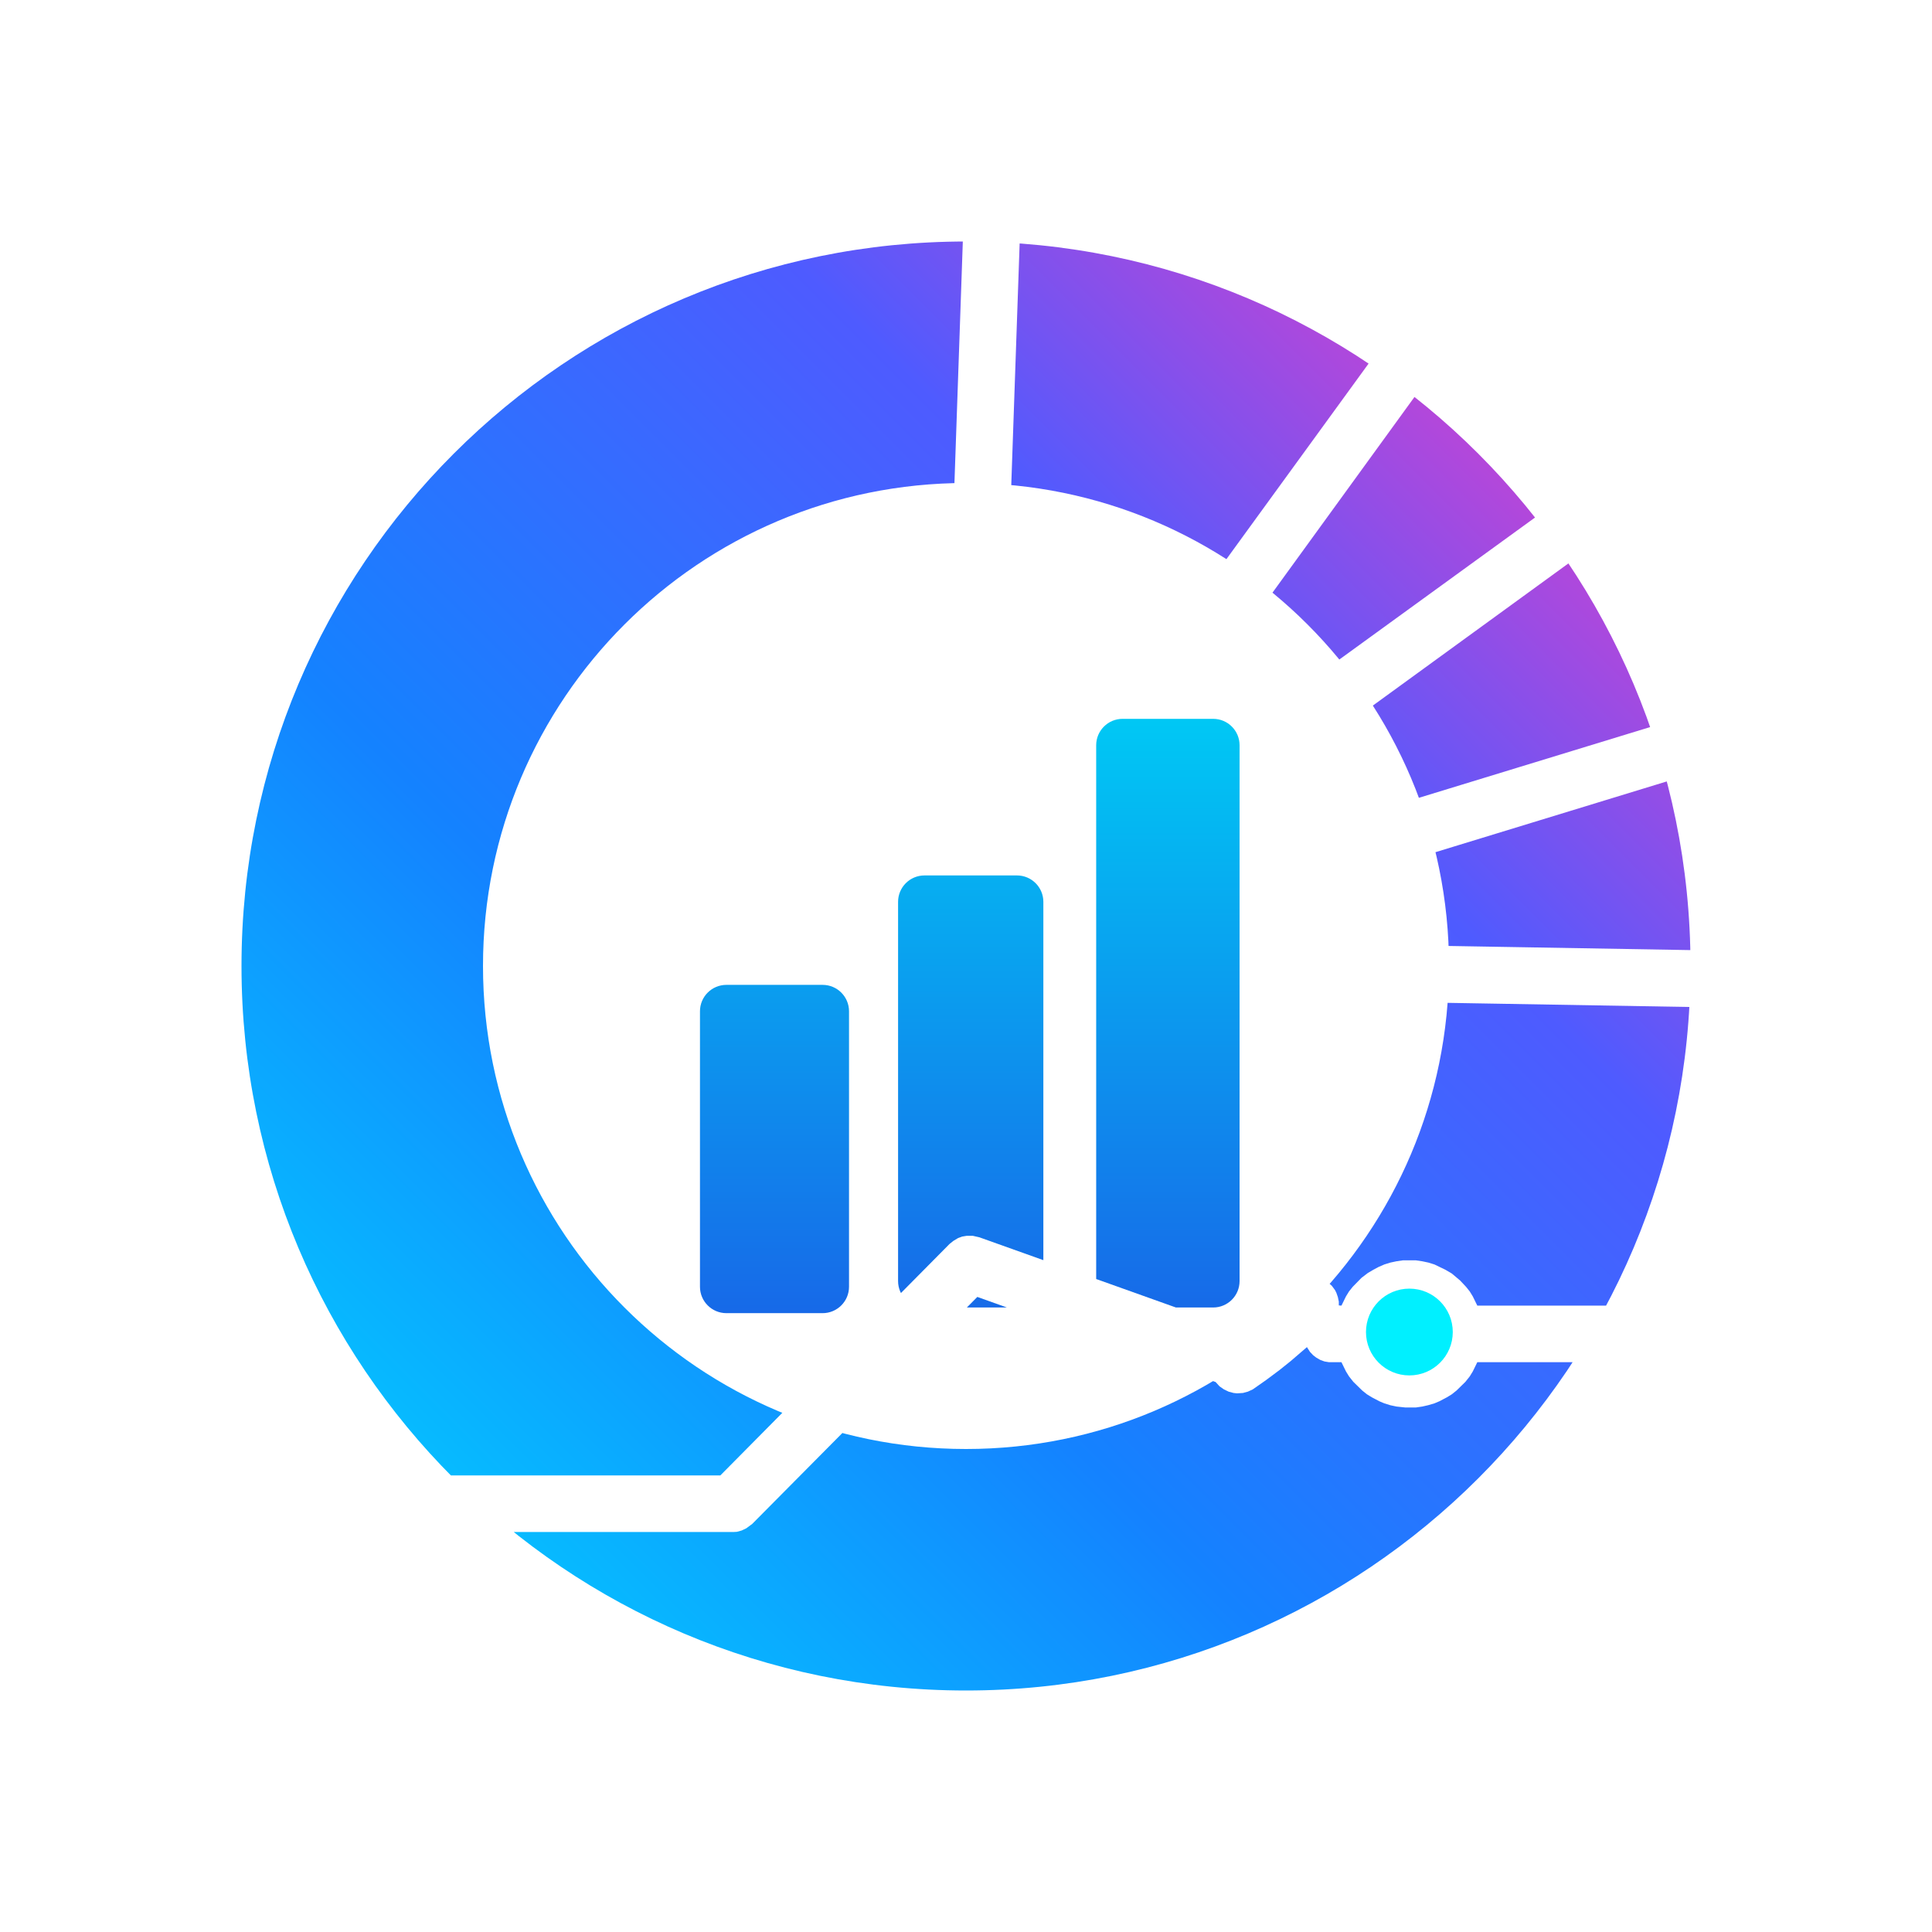
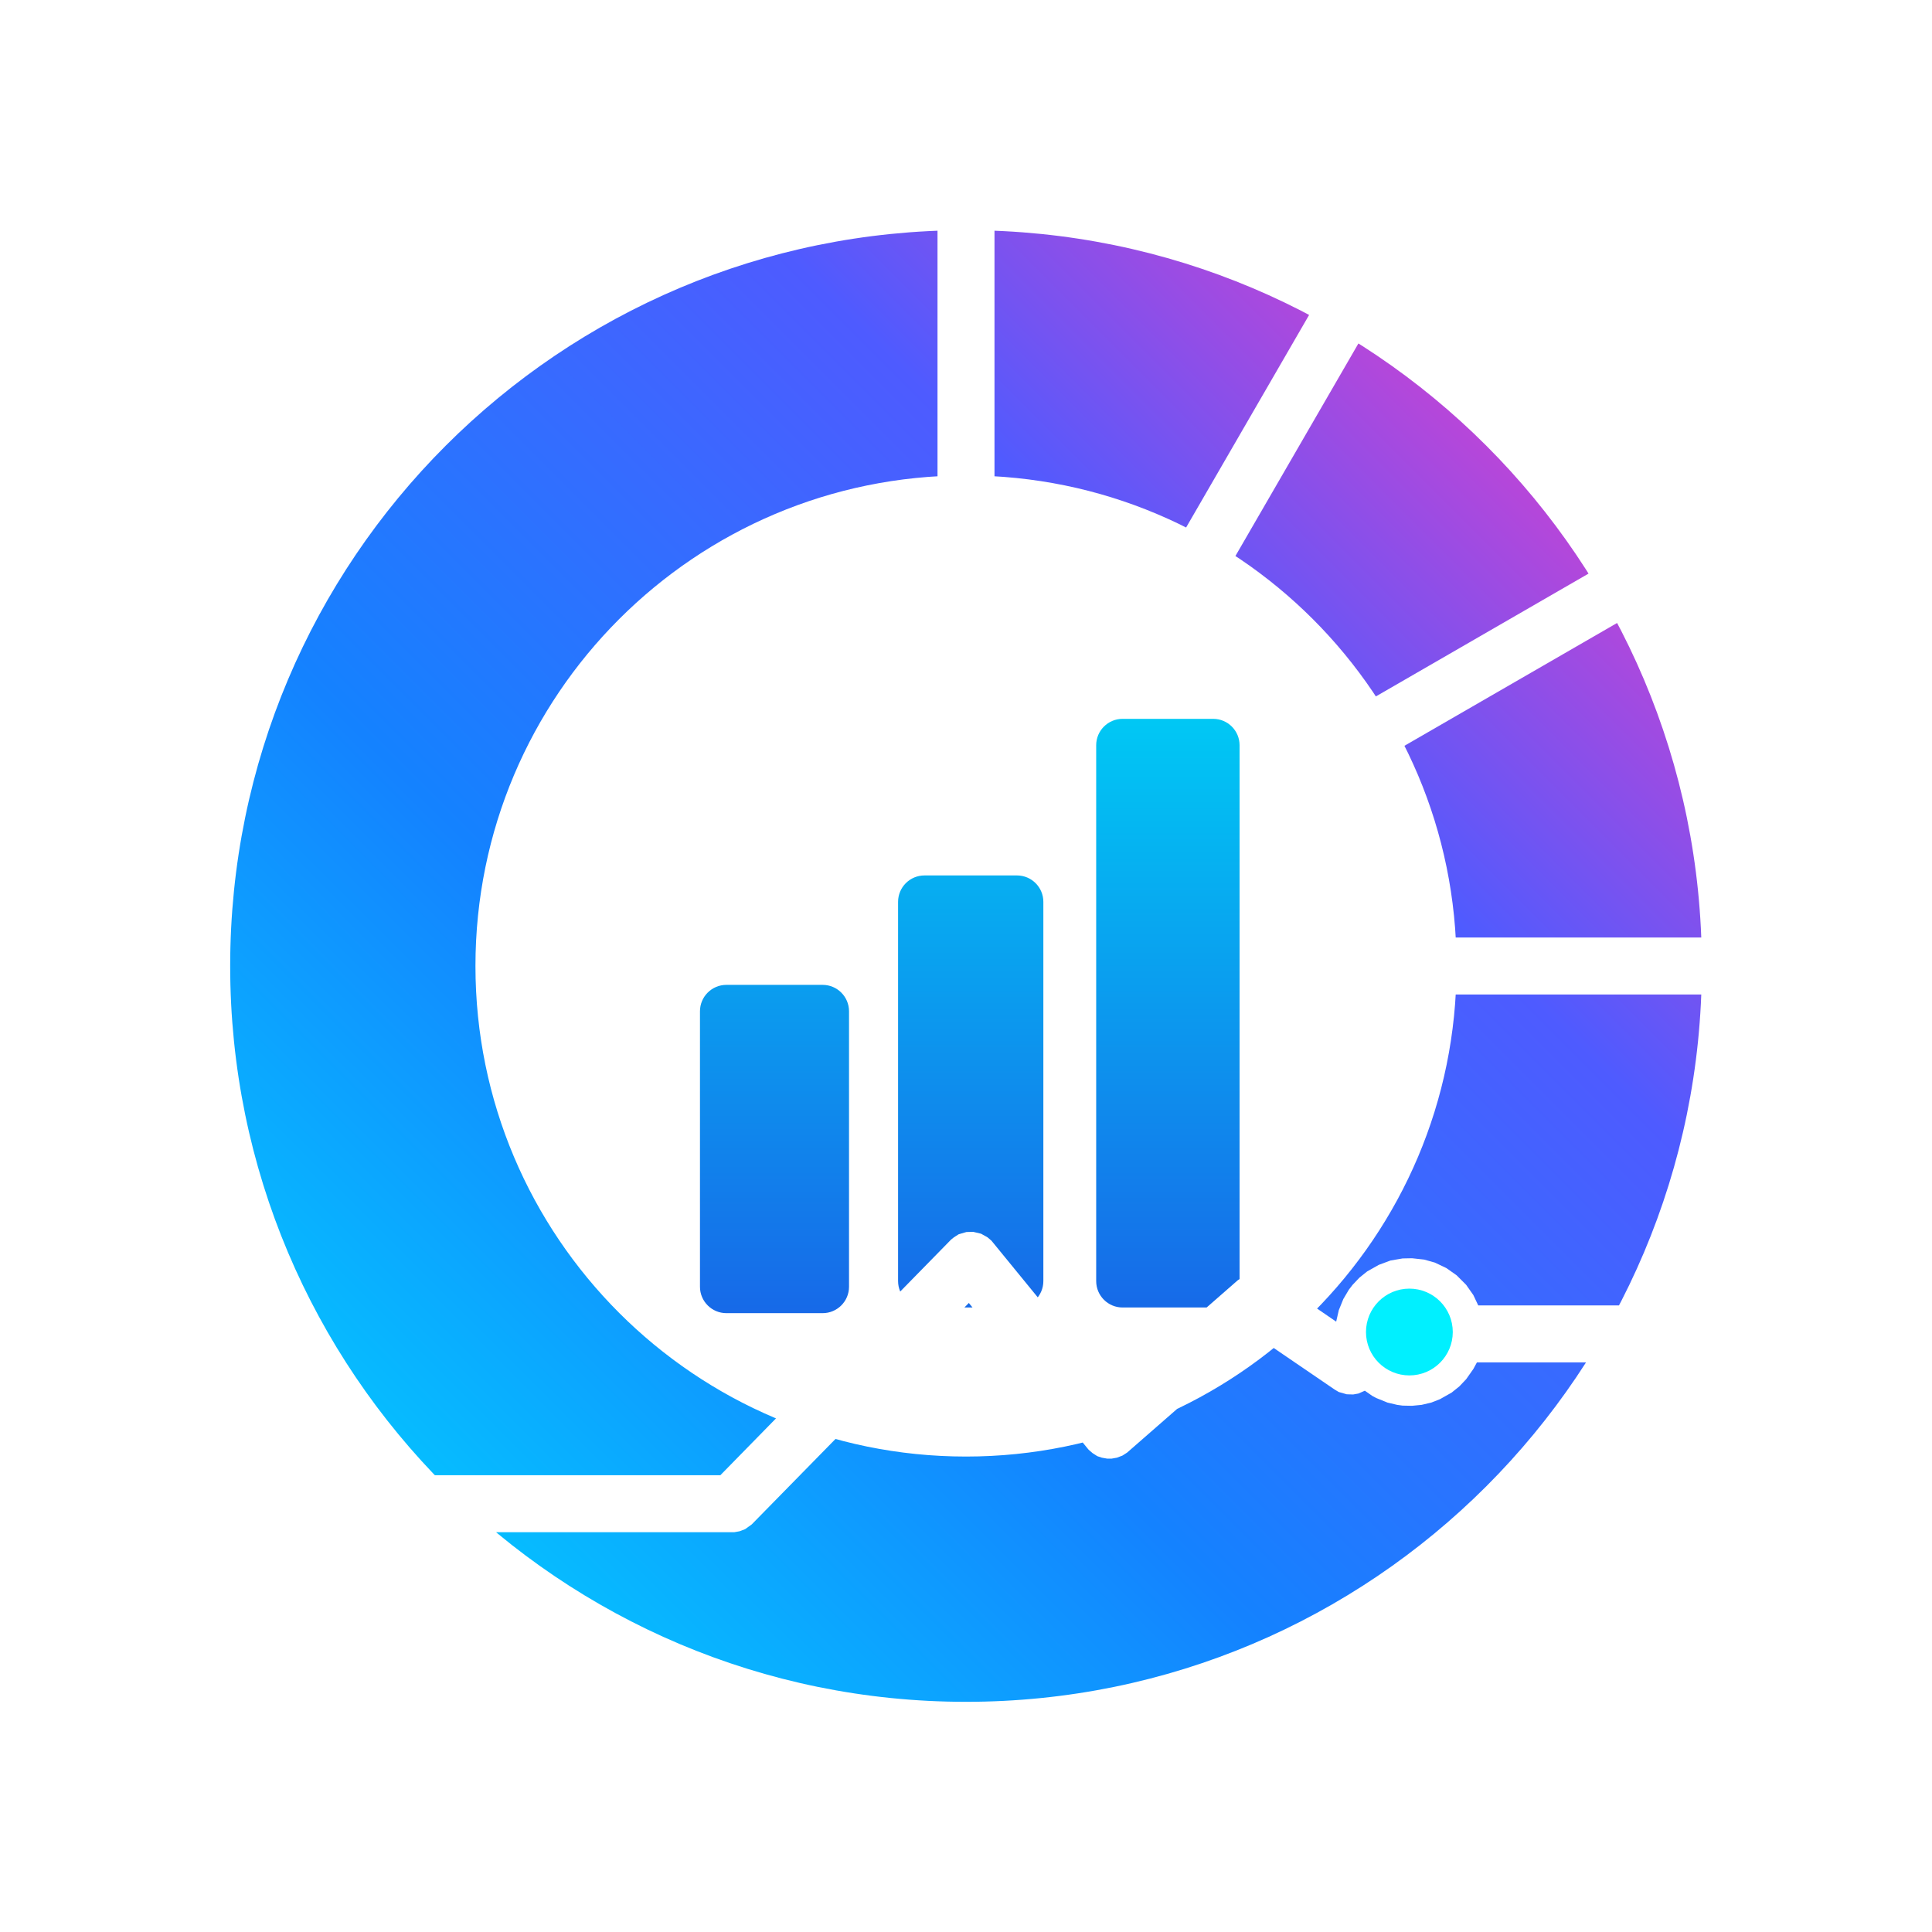
<svg xmlns="http://www.w3.org/2000/svg" viewBox="0 0 1024 1024" fill="none" shape-rendering="geometricPrecision">
  <defs>
    <linearGradient id="logo_grad" x1="160" y1="864" x2="864" y2="160" gradientUnits="userSpaceOnUse">
      <stop offset="0%" stop-color="#00D5FF" />
      <stop offset="36%" stop-color="#1482FF" />
      <stop offset="70%" stop-color="#4E5BFF" />
      <stop offset="100%" stop-color="#F23BC4" />
    </linearGradient>
    <linearGradient id="bar_grad" x1="0" y1="700" x2="0" y2="380" gradientUnits="userSpaceOnUse">
      <stop offset="0%" stop-color="#1768E8" />
      <stop offset="100%" stop-color="#00C8F4" />
    </linearGradient>
    <clipPath id="zigzag_cut" clipPathUnits="userSpaceOnUse">
-       <path fill-rule="evenodd" clip-rule="evenodd" d="M0 0H1024V1024H0Z M526.6 98.2 L523.4 98.4 L520.8 99 L518.3 100.2 L516 102 L513.6 104.6 L512.2 107 L511.2 110.1 L510.8 114 L505.5 266.8 L505.7 268.6 L506.4 271.2 L507.6 273.8 L509.2 276 L511.9 278.4 L514.4 279.9 L516.9 280.8 L519.9 281.2 L523 281 L525.7 280.3 L528.2 279.1 L530.5 277.4 L532.9 274.8 L534.3 272.3 L535.3 269.2 L535.7 265.5 L541 112.6 L540.8 110.8 L540.1 108.1 L539 105.6 L537.2 103.3 L534.6 101 L532.1 99.5 L529.6 98.6 Z M755.2 176.9 L752.7 175.4 L750.4 174.6 L748 174.2 L745 174.2 L742.6 174.6 L739.6 175.8 L737 177.5 L735.2 179.2 L644.4 304.1 L642.9 306.8 L642 309.3 L641.6 312.3 L641.8 315.5 L642.4 318.1 L643.6 320.6 L645.3 323 L648 325.3 L650.4 326.8 L652.7 327.6 L655 328 L658.2 328 L660.6 327.6 L663.6 326.4 L666.1 324.7 L668 323 L758.7 198 L760.2 195.4 L761.1 192.9 L761.6 189.9 L761.4 186.7 L760.7 184 L759.5 181.6 L757.8 179.2 Z M847.1 268.8 L844.8 266.2 L842.4 264.5 L840 263.3 L837.3 262.6 L834.1 262.4 L831.1 262.9 L828.6 263.8 L826 265.3 L701 356 L699.3 357.9 L697.6 360.4 L696.4 363.4 L696 365.8 L696 369 L696.4 371.3 L697.2 373.6 L698.7 376 L701 378.7 L703.4 380.4 L705.9 381.6 L708.5 382.2 L711.7 382.4 L714.7 382 L717.2 381.1 L719.9 379.6 L844.8 288.8 L846.5 287 L848.2 284.4 L849.4 281.4 L849.8 279 L849.8 276 L849.4 273.6 L848.6 271.3 Z M908.1 391.4 L907.3 389.1 L905.9 386.6 L903.5 384 L901.2 382.3 L898.7 381.1 L895.1 380.3 L892 380.3 L889.2 380.9 L742.1 425.9 L739.6 427 L737.3 428.8 L735.6 430.6 L733.9 433.1 L732.7 436.1 L732.2 438.5 L732.2 441.6 L732.7 444 L733.5 446.2 L735 448.8 L737.3 451.4 L739.6 453 L742.1 454.2 L745.7 455 L748.8 455 L751.6 454.5 L898.7 409.5 L901.2 408.3 L903.5 406.6 L905.2 404.8 L907 402.2 L908.1 399.2 L908.6 396.9 L908.6 393.8 Z M742.9 515.6 L743 518.8 L744.2 522.5 L745.6 525 L748 527.6 L750.3 529.3 L752.8 530.5 L755.4 531.2 L759.7 531.4 L911.6 534 L913.4 533.8 L916 533.1 L918.6 532 L920.9 530.2 L923.2 527.6 L924.7 525.1 L925.6 522.6 L926 519.6 L925.8 516.4 L924.7 512.8 L923.2 510.2 L920.9 507.6 L918.6 506 L916 504.8 L913.4 504 L909.2 503.8 L757.2 501.2 L755.4 501.4 L752.8 502.1 L750.3 503.3 L748 505 L745.6 507.6 L744.2 510.1 L743.3 512.6 Z M190 798.6 L190.4 801 L191.6 804 L193.3 806.5 L195 808.3 L197.4 810 L199.9 811.2 L202.5 811.9 L204.3 812 L388.7 812 L390.5 811.9 L393.1 811.2 L395.6 810 L398.7 807.7 L518 687.4 L644.3 732.5 L646.4 734.8 L648.7 736.4 L651.2 737.6 L653.8 738.3 L655.6 738.5 L658.8 738.3 L661.4 737.6 L664 736.4 L671 731.5 L678.1 726.2 L684.1 721.4 L692.7 714 L694.3 716.5 L696 718.3 L697.7 719.6 L699.8 720.8 L702 721.6 L704.4 722 L711 722 L713.4 726.9 L715 729.5 L717.3 732.4 L722 737 L724.5 739 L727.1 740.6 L731.1 742.7 L733.7 743.8 L736.9 744.8 L740.2 745.5 L744.9 746 L750.4 746 L753.8 745.5 L756.9 744.8 L760.3 743.8 L762.9 742.7 L766.9 740.6 L769.5 739 L772 737 L776.7 732.4 L779 729.5 L780.6 726.9 L783 722 L918.6 722 L921 721.6 L924 720.4 L926.5 718.7 L928.7 716.5 L930.4 714 L931.6 711 L932 708.6 L932 705.4 L931.6 703 L930.8 700.8 L929.6 698.7 L928.3 697 L926.5 695.3 L924 693.6 L921 692.4 L918.6 692 L783 692 L780.6 687.1 L779 684.5 L777 682 L773.9 678.7 L769.5 675 L766.1 673 L760.3 670.2 L757.1 669.2 L753.8 668.5 L750.4 668 L747.7 668 L743.6 668 L740.2 668.5 L736.9 669.2 L733.7 670.2 L730.7 671.5 L727.9 673 L725 674.7 L721.6 677.3 L717 682 L715 684.5 L713.4 687.1 L711 692 L709.6 691.9 L709.6 689.9 L709.1 687.5 L708.3 685.2 L707.6 683.8 L705.9 681.5 L703.2 679.1 L700.8 677.7 L697 676.6 L695.2 676.4 L693 676.4 L689.4 677.2 L687 678.4 L685 679.8 L678.6 686.1 L670.9 693.2 L664.4 698.6 L657.1 704.4 L656.3 704.8 L519.1 655.8 L515.6 655 L512.4 655 L510 655.4 L507.8 656.2 L505.3 657.7 L503.3 659.3 L381.8 782 L203.4 782 L201 782.4 L198 783.6 L195.5 785.3 L193.3 787.5 L191.6 790 L190.4 793 L190 795.4 Z" />
+       <path fill-rule="evenodd" clip-rule="evenodd" d="M0 0H1024V1024H0Z M510.8 92.9 L508 93.4 L505.6 94.2 L503.1 95.8 L501.6 97 L499.8 99.1 L498.2 101.6 L497.4 104 L496.9 106.8 L496.9 265.2 L497.4 268 L498.5 270.9 L500.1 273.4 L502.6 275.9 L505.1 277.5 L508 278.6 L510.8 279.1 L513.2 279.1 L516 278.6 L518.4 277.8 L520.9 276.2 L522.4 275 L524.2 272.9 L525.8 270.4 L526.6 268 L527.1 265.2 L527.1 106.8 L526.6 104 L525.5 101.1 L523.9 98.6 L521.4 96.1 L518.9 94.5 L516 93.4 L513.2 92.9 Z M720.9 148.6 L718 147.5 L715.2 147 L712.8 147 L710.5 147.4 L707.6 148.4 L705.1 149.9 L703.6 151.1 L701.8 153.2 L623.1 289.2 L621.9 291.8 L621 295 L620.9 298.5 L621.4 301.2 L622.5 304.1 L624.1 306.6 L626.6 309.1 L629.1 310.8 L632 311.9 L634.8 312.4 L637.2 312.4 L639.5 312 L642.4 311 L644.9 309.5 L646.4 308.2 L648.2 306.1 L726.9 170.1 L728.1 167.6 L729 164.4 L729.1 160.9 L728.6 158.1 L727.5 155.2 L725.9 152.8 L723.4 150.2 Z M874.9 302.2 L872.9 299.6 L871.2 298.1 L868.8 296.5 L865.9 295.4 L863.1 294.9 L860.6 294.9 L857.9 295.4 L855.5 296.2 L719.4 374.8 L717.4 376.1 L714.9 378.6 L713.2 381.1 L712.1 384 L711.6 386.8 L711.8 390.2 L712.6 393.5 L713.8 395.8 L715.8 398.4 L717.4 399.9 L719.9 401.5 L722.8 402.6 L725.5 403.1 L728 403.1 L730.8 402.6 L733.1 401.8 L869.2 323.2 L871.2 321.9 L873.8 319.4 L875.4 316.9 L876.5 314 L877 311.2 L876.9 307.8 L876 304.5 Z M744.9 510.8 L744.9 513.2 L745.4 516 L746.5 518.9 L748.1 521.4 L750.6 523.9 L753.1 525.5 L756 526.6 L758.8 527.1 L917.2 527.1 L920 526.6 L922.4 525.8 L924.9 524.2 L926.4 523 L928.2 520.9 L929.8 518.4 L930.6 516 L931.1 513.2 L931.1 510.8 L930.6 508 L929.5 505.1 L927.9 502.6 L925.4 500.1 L922.9 498.5 L920 497.4 L917.2 496.9 L758.8 496.9 L756 497.4 L753.6 498.2 L751.1 499.8 L749.6 501 L747.8 503.1 L746.2 505.6 L745.4 508 Z M189.9 798.2 L190.4 801 L191.2 803.4 L192.8 805.9 L194 807.4 L196.1 809.2 L198.6 810.8 L201 811.6 L203.8 812.1 L389.2 812.1 L392 811.6 L394.9 810.5 L398.4 808 L513.5 690.6 L577 768.4 L579.1 770.2 L581.6 771.8 L584 772.6 L586.8 773.1 L589.2 773.1 L592 772.6 L594.9 771.5 L597.4 769.9 L667.1 709 L707.4 736.5 L709.6 737.8 L713.8 739 L717.2 739.1 L720 738.6 L723.4 737.1 L727.4 739.9 L729.5 741 L735.4 743.4 L740.5 744.6 L743.4 745 L748.4 745.1 L753.5 744.6 L758.6 743.4 L763.2 741.6 L769.4 738.1 L773.5 734.8 L777.1 731 L780.9 725.6 L782.8 722.1 L918.2 722.1 L921 721.6 L923.9 720.5 L926.4 718.9 L928.9 716.4 L930.5 713.9 L931.6 711 L932.1 708.2 L932 704.8 L931.6 703 L930.5 700.1 L928.9 697.6 L927.4 696 L925.9 694.8 L923.4 693.2 L921 692.4 L918.2 691.9 L783.5 691.9 L780.9 686.4 L777.1 681 L772 675.9 L766.6 672.1 L760.5 669.2 L754.8 667.6 L748.4 666.9 L743.4 667 L737 668.1 L730.8 670.4 L724.6 673.9 L720.5 677.2 L716.9 681 L714.9 683.6 L712 688.5 L709.6 694.4 L708.2 700.5 L674.6 677.5 L672.4 676.2 L670 675.4 L667.2 674.9 L663.8 675 L659.6 676.2 L656 678.6 L589.9 736.4 L525.5 657.6 L523.4 655.8 L520 653.9 L515.8 652.9 L512.2 653 L508.1 654.2 L505.6 655.8 L504.1 657 L381.8 781.9 L203.8 781.9 L201 782.4 L198.1 783.5 L195.6 785.1 L193.1 787.6 L191.5 790.1 L190.4 793 L189.9 795.8 Z" />
    </clipPath>
  </defs>
  <g clip-path="url(#zigzag_cut)">
    <g fill="url(#logo_grad)">
-       <path fill-rule="evenodd" d="M896 512 A384 384 0 1 1 128 512 A384 384 0 1 1 896 512 Z M768 512 A256 256 0 1 0 256 512 A256 256 0 1 0 768 512 Z" />
+       <path fill-rule="evenodd" d="M902 512 A390 390 0 1 1 512 122 A390 390 0 0 1 902 512 Z M772 512 A260 260 0 1 0 512 772 A260 260 0 0 0 772 512 Z" />
    </g>
    <g fill="url(#bar_grad)">
      <rect x="371" y="522" width="79" height="174" rx="14" />
      <rect x="476" y="464" width="77" height="229" rx="14" />
      <rect x="581" y="381" width="76" height="312" rx="14" />
    </g>
  </g>
  <circle cx="747" cy="706" r="23" fill="#00F0FF" />
</svg>
